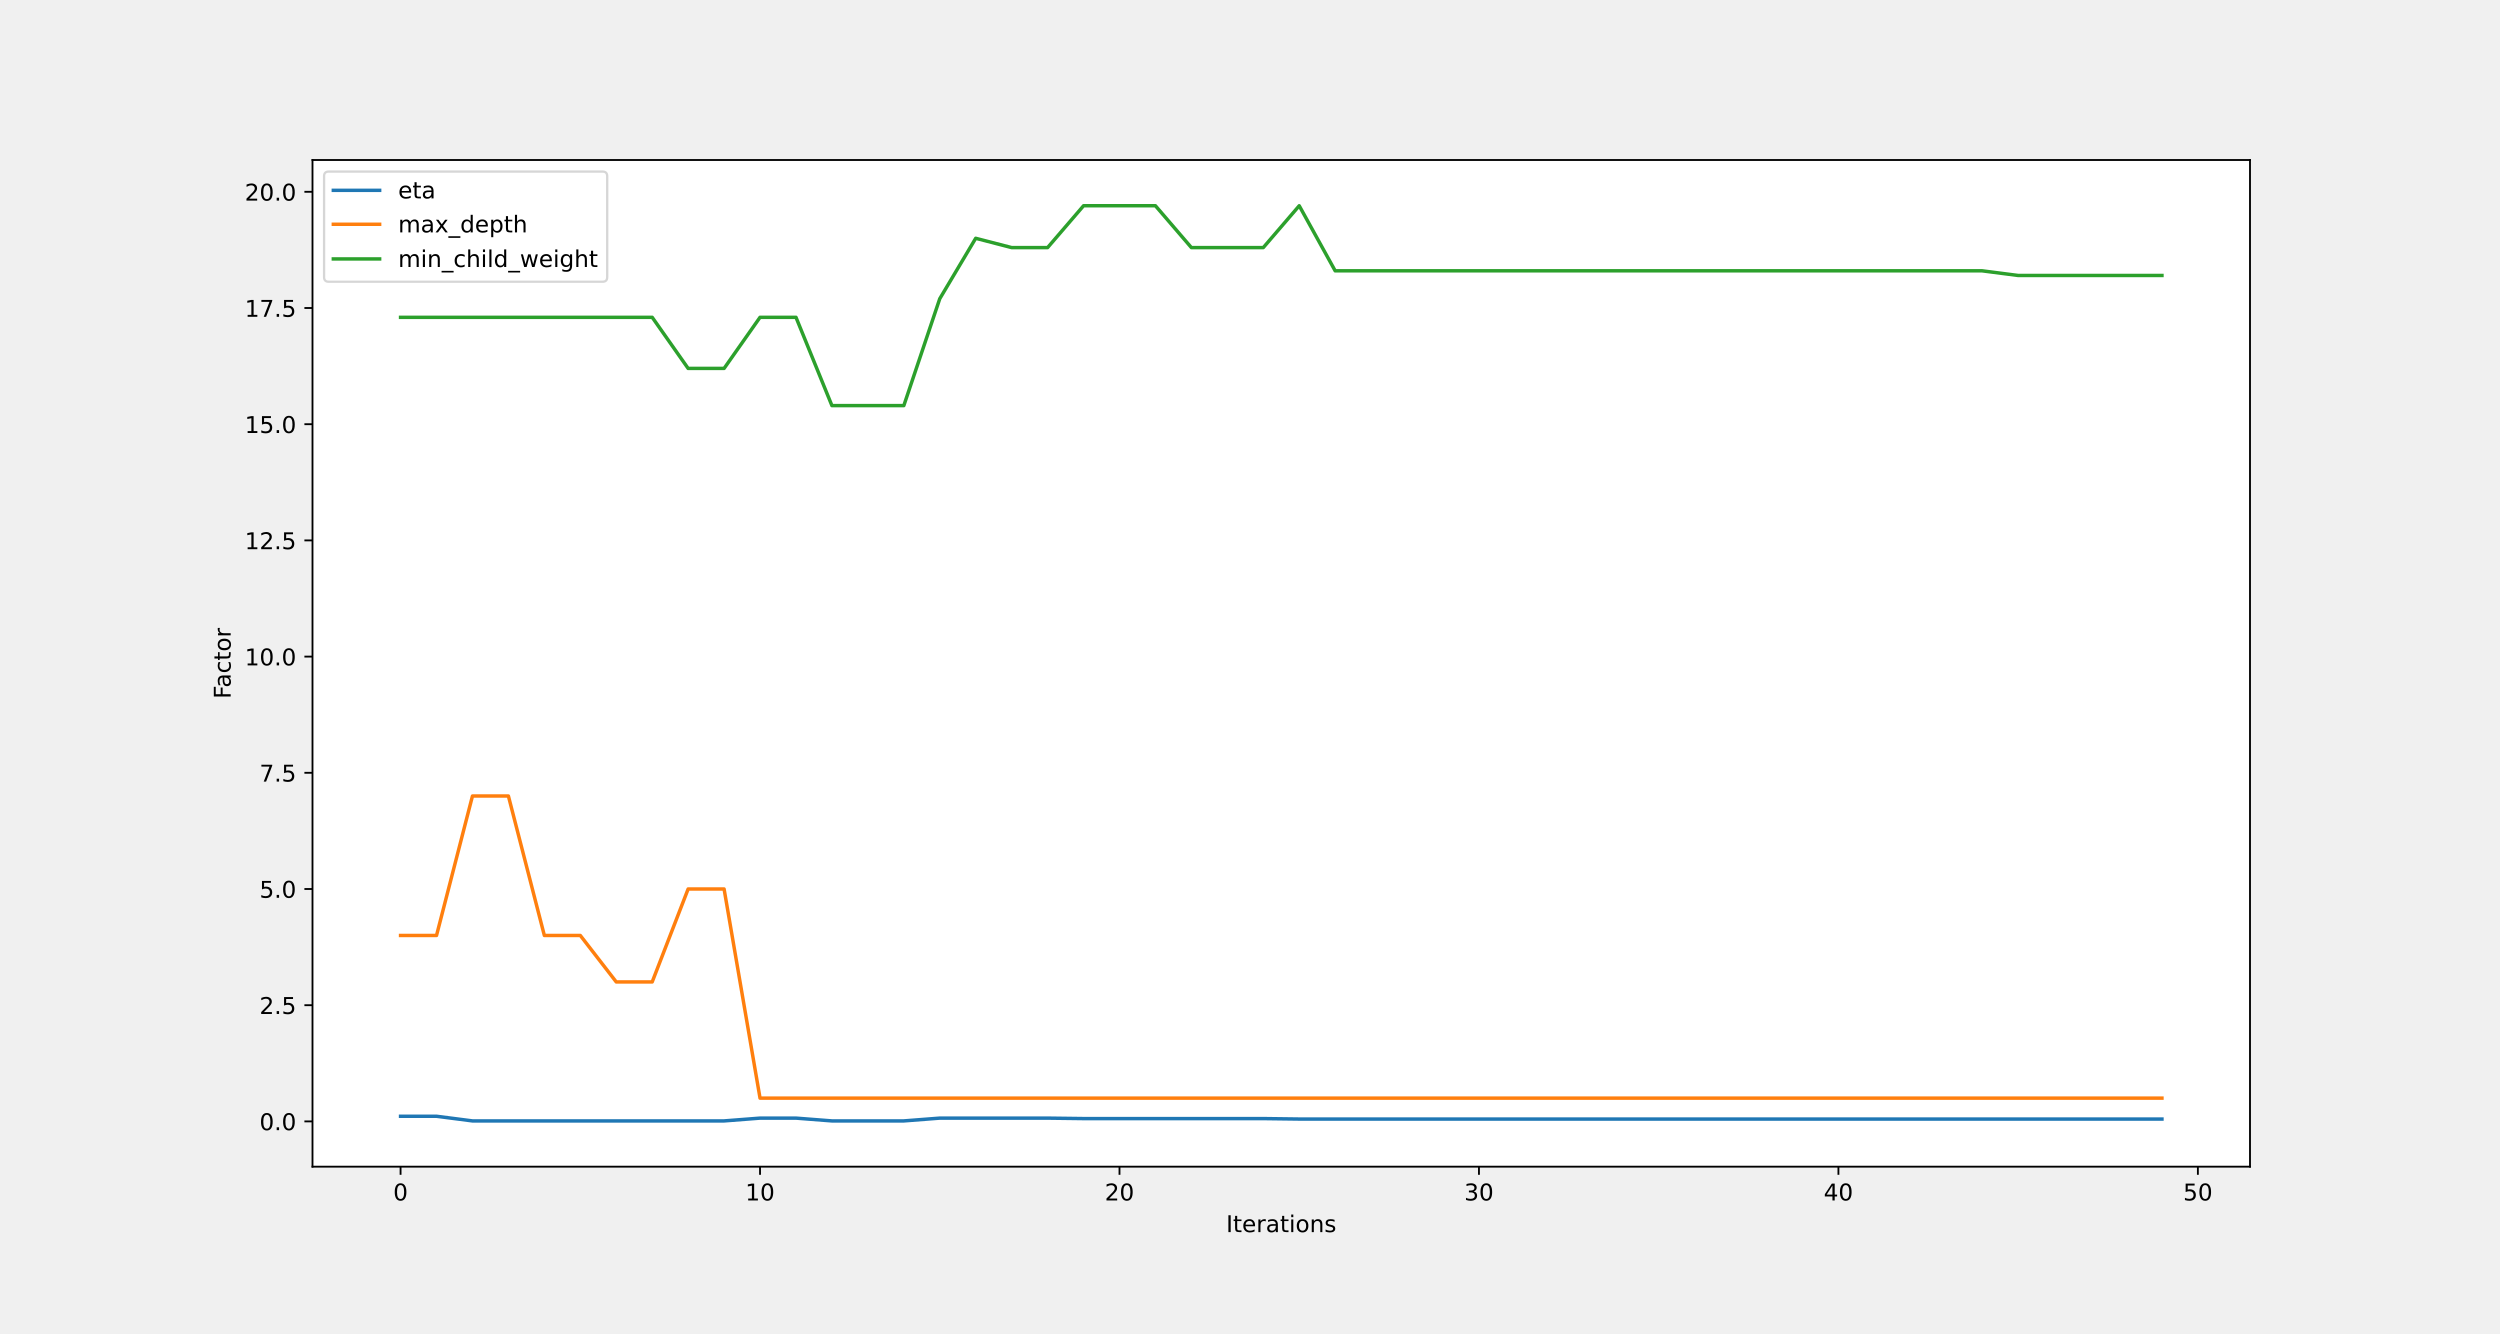
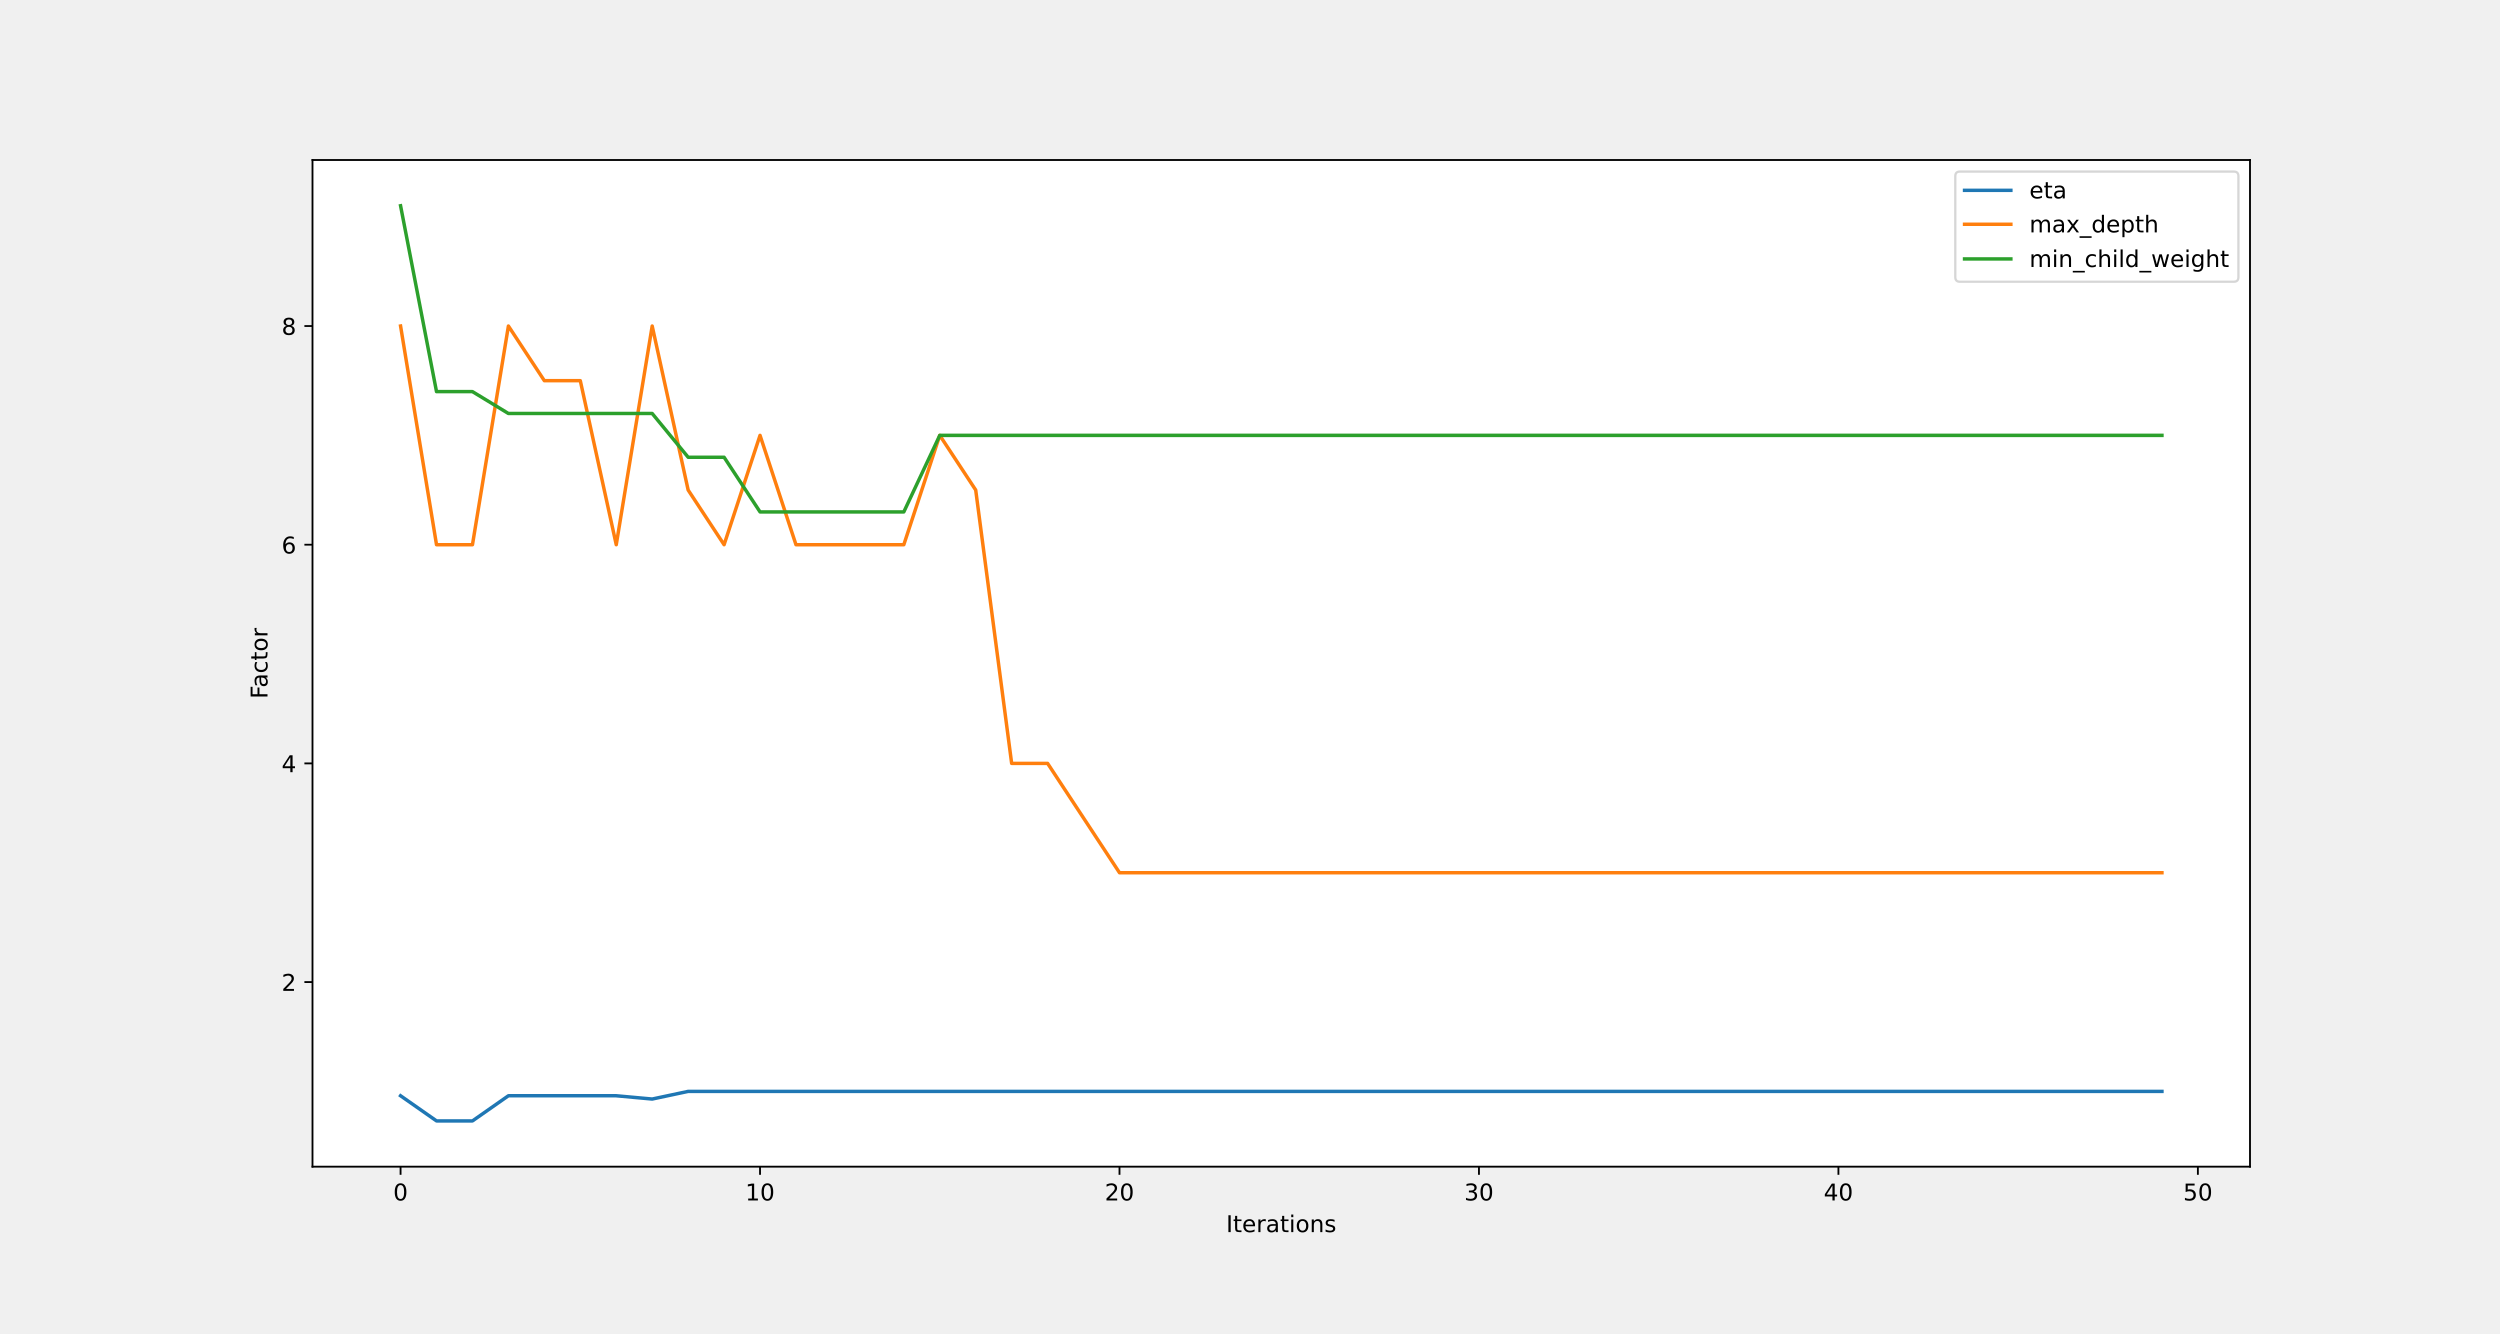
<svg xmlns="http://www.w3.org/2000/svg" xmlns:xlink="http://www.w3.org/1999/xlink" width="1080pt" height="576pt" viewBox="0 0 1080 576" version="1.1">
  <defs>
    <style type="text/css">*{stroke-linejoin: round; stroke-linecap: butt}</style>
  </defs>
  <g id="figure_1">
    <g id="patch_1">
      <path d="M 0 576  L 1080 576  L 1080 0  L 0 0  L 0 576  z " style="fill: none" />
    </g>
    <g id="axes_1">
      <g id="patch_2">
        <path d="M 135 504  L 972 504  L 972 69.12  L 135 69.12  z " style="fill: #ffffff" />
      </g>
      <g id="matplotlib.axis_1">
        <g id="xtick_1">
          <g id="line2d_1">
            <defs>
-               <path id="m6e2c435cb2" d="M 0 0  L 0 3.5  " style="stroke: #000000; stroke-width: 0.8" />
-             </defs>
-             <g>
-               <use xlink:href="#m6e2c435cb2" x="173.045" y="504" style="stroke: #000000; stroke-width: 0.8" />
+               <path id="m93e3e9da31" d="M 0 0  L 0 3.5  " style="stroke: #000000; stroke-width: 0.8" />
+             </defs>
+             <g>
+               <use xlink:href="#m93e3e9da31" x="173.045" y="504" style="stroke: #000000; stroke-width: 0.8" />
            </g>
          </g>
          <g id="text_1">
            <g transform="translate(169.8642 518.5984)scale(0.1 -0.1)">
              <defs>
                <path id="DejaVuSans-30" d="M 2034 4250  Q 1547 4250 1301 3770  Q 1056 3291 1056 2328  Q 1056 1369 1301 889  Q 1547 409 2034 409  Q 2525 409 2770 889  Q 3016 1369 3016 2328  Q 3016 3291 2770 3770  Q 2525 4250 2034 4250  z M 2034 4750  Q 2819 4750 3233 4129  Q 3647 3509 3647 2328  Q 3647 1150 3233 529  Q 2819 -91 2034 -91  Q 1250 -91 836 529  Q 422 1150 422 2328  Q 422 3509 836 4129  Q 1250 4750 2034 4750  z " transform="scale(0.015625)" />
              </defs>
              <use xlink:href="#DejaVuSans-30" />
            </g>
          </g>
        </g>
        <g id="xtick_2">
          <g id="line2d_2">
            <g>
-               <use xlink:href="#m6e2c435cb2" x="328.333" y="504" style="stroke: #000000; stroke-width: 0.8" />
+               <use xlink:href="#m93e3e9da31" x="328.333" y="504" style="stroke: #000000; stroke-width: 0.8" />
            </g>
          </g>
          <g id="text_2">
            <g transform="translate(321.9705 518.5984)scale(0.1 -0.1)">
              <defs>
                <path id="DejaVuSans-31" d="M 794 531  L 1825 531  L 1825 4091  L 703 3866  L 703 4441  L 1819 4666  L 2450 4666  L 2450 531  L 3481 531  L 3481 0  L 794 0  L 794 531  z " transform="scale(0.015625)" />
              </defs>
              <use xlink:href="#DejaVuSans-31" />
              <use xlink:href="#DejaVuSans-30" x="63.623" />
            </g>
          </g>
        </g>
        <g id="xtick_3">
          <g id="line2d_3">
            <g>
-               <use xlink:href="#m6e2c435cb2" x="483.621" y="504" style="stroke: #000000; stroke-width: 0.8" />
+               <use xlink:href="#m93e3e9da31" x="483.621" y="504" style="stroke: #000000; stroke-width: 0.8" />
            </g>
          </g>
          <g id="text_3">
            <g transform="translate(477.2581 518.5984)scale(0.1 -0.1)">
              <defs>
                <path id="DejaVuSans-32" d="M 1228 531  L 3431 531  L 3431 0  L 469 0  L 469 531  Q 828 903 1448 1529  Q 2069 2156 2228 2338  Q 2531 2678 2651 2914  Q 2772 3150 2772 3378  Q 2772 3750 2511 3984  Q 2250 4219 1831 4219  Q 1534 4219 1204 4116  Q 875 4013 500 3803  L 500 4441  Q 881 4594 1212 4672  Q 1544 4750 1819 4750  Q 2544 4750 2975 4387  Q 3406 4025 3406 3419  Q 3406 3131 3298 2873  Q 3191 2616 2906 2266  Q 2828 2175 2409 1742  Q 1991 1309 1228 531  z " transform="scale(0.015625)" />
              </defs>
              <use xlink:href="#DejaVuSans-32" />
              <use xlink:href="#DejaVuSans-30" x="63.623" />
            </g>
          </g>
        </g>
        <g id="xtick_4">
          <g id="line2d_4">
            <g>
-               <use xlink:href="#m6e2c435cb2" x="638.908" y="504" style="stroke: #000000; stroke-width: 0.8" />
+               <use xlink:href="#m93e3e9da31" x="638.908" y="504" style="stroke: #000000; stroke-width: 0.8" />
            </g>
          </g>
          <g id="text_4">
            <g transform="translate(632.5457 518.5984)scale(0.1 -0.1)">
              <defs>
                <path id="DejaVuSans-33" d="M 2597 2516  Q 3050 2419 3304 2112  Q 3559 1806 3559 1356  Q 3559 666 3084 287  Q 2609 -91 1734 -91  Q 1441 -91 1130 -33  Q 819 25 488 141  L 488 750  Q 750 597 1062 519  Q 1375 441 1716 441  Q 2309 441 2620 675  Q 2931 909 2931 1356  Q 2931 1769 2642 2001  Q 2353 2234 1838 2234  L 1294 2234  L 1294 2753  L 1863 2753  Q 2328 2753 2575 2939  Q 2822 3125 2822 3475  Q 2822 3834 2567 4026  Q 2313 4219 1838 4219  Q 1578 4219 1281 4162  Q 984 4106 628 3988  L 628 4550  Q 988 4650 1302 4700  Q 1616 4750 1894 4750  Q 2613 4750 3031 4423  Q 3450 4097 3450 3541  Q 3450 3153 3228 2886  Q 3006 2619 2597 2516  z " transform="scale(0.015625)" />
              </defs>
              <use xlink:href="#DejaVuSans-33" />
              <use xlink:href="#DejaVuSans-30" x="63.623" />
            </g>
          </g>
        </g>
        <g id="xtick_5">
          <g id="line2d_5">
            <g>
-               <use xlink:href="#m6e2c435cb2" x="794.196" y="504" style="stroke: #000000; stroke-width: 0.8" />
+               <use xlink:href="#m93e3e9da31" x="794.196" y="504" style="stroke: #000000; stroke-width: 0.8" />
            </g>
          </g>
          <g id="text_5">
            <g transform="translate(787.8332 518.5984)scale(0.1 -0.1)">
              <defs>
                <path id="DejaVuSans-34" d="M 2419 4116  L 825 1625  L 2419 1625  L 2419 4116  z M 2253 4666  L 3047 4666  L 3047 1625  L 3713 1625  L 3713 1100  L 3047 1100  L 3047 0  L 2419 0  L 2419 1100  L 313 1100  L 313 1709  L 2253 4666  z " transform="scale(0.015625)" />
              </defs>
              <use xlink:href="#DejaVuSans-34" />
              <use xlink:href="#DejaVuSans-30" x="63.623" />
            </g>
          </g>
        </g>
        <g id="xtick_6">
          <g id="line2d_6">
            <g>
-               <use xlink:href="#m6e2c435cb2" x="949.483" y="504" style="stroke: #000000; stroke-width: 0.8" />
+               <use xlink:href="#m93e3e9da31" x="949.483" y="504" style="stroke: #000000; stroke-width: 0.8" />
            </g>
          </g>
          <g id="text_6">
            <g transform="translate(943.1208 518.5984)scale(0.1 -0.1)">
              <defs>
                <path id="DejaVuSans-35" d="M 691 4666  L 3169 4666  L 3169 4134  L 1269 4134  L 1269 2991  Q 1406 3038 1543 3061  Q 1681 3084 1819 3084  Q 2600 3084 3056 2656  Q 3513 2228 3513 1497  Q 3513 744 3044 326  Q 2575 -91 1722 -91  Q 1428 -91 1123 -41  Q 819 9 494 109  L 494 744  Q 775 591 1075 516  Q 1375 441 1709 441  Q 2250 441 2565 725  Q 2881 1009 2881 1497  Q 2881 1984 2565 2268  Q 2250 2553 1709 2553  Q 1456 2553 1204 2497  Q 953 2441 691 2322  L 691 4666  z " transform="scale(0.015625)" />
              </defs>
              <use xlink:href="#DejaVuSans-35" />
              <use xlink:href="#DejaVuSans-30" x="63.623" />
            </g>
          </g>
        </g>
        <g id="text_7">
          <g transform="translate(529.6867 532.2766)scale(0.1 -0.1)">
            <defs>
              <path id="DejaVuSans-49" d="M 628 4666  L 1259 4666  L 1259 0  L 628 0  L 628 4666  z " transform="scale(0.015625)" />
              <path id="DejaVuSans-74" d="M 1172 4494  L 1172 3500  L 2356 3500  L 2356 3053  L 1172 3053  L 1172 1153  Q 1172 725 1289 603  Q 1406 481 1766 481  L 2356 481  L 2356 0  L 1766 0  Q 1100 0 847 248  Q 594 497 594 1153  L 594 3053  L 172 3053  L 172 3500  L 594 3500  L 594 4494  L 1172 4494  z " transform="scale(0.015625)" />
              <path id="DejaVuSans-65" d="M 3597 1894  L 3597 1613  L 953 1613  Q 991 1019 1311 708  Q 1631 397 2203 397  Q 2534 397 2845 478  Q 3156 559 3463 722  L 3463 178  Q 3153 47 2828 -22  Q 2503 -91 2169 -91  Q 1331 -91 842 396  Q 353 884 353 1716  Q 353 2575 817 3079  Q 1281 3584 2069 3584  Q 2775 3584 3186 3129  Q 3597 2675 3597 1894  z M 3022 2063  Q 3016 2534 2758 2815  Q 2500 3097 2075 3097  Q 1594 3097 1305 2825  Q 1016 2553 972 2059  L 3022 2063  z " transform="scale(0.015625)" />
              <path id="DejaVuSans-72" d="M 2631 2963  Q 2534 3019 2420 3045  Q 2306 3072 2169 3072  Q 1681 3072 1420 2755  Q 1159 2438 1159 1844  L 1159 0  L 581 0  L 581 3500  L 1159 3500  L 1159 2956  Q 1341 3275 1631 3429  Q 1922 3584 2338 3584  Q 2397 3584 2469 3576  Q 2541 3569 2628 3553  L 2631 2963  z " transform="scale(0.015625)" />
              <path id="DejaVuSans-61" d="M 2194 1759  Q 1497 1759 1228 1600  Q 959 1441 959 1056  Q 959 750 1161 570  Q 1363 391 1709 391  Q 2188 391 2477 730  Q 2766 1069 2766 1631  L 2766 1759  L 2194 1759  z M 3341 1997  L 3341 0  L 2766 0  L 2766 531  Q 2569 213 2275 61  Q 1981 -91 1556 -91  Q 1019 -91 701 211  Q 384 513 384 1019  Q 384 1609 779 1909  Q 1175 2209 1959 2209  L 2766 2209  L 2766 2266  Q 2766 2663 2505 2880  Q 2244 3097 1772 3097  Q 1472 3097 1187 3025  Q 903 2953 641 2809  L 641 3341  Q 956 3463 1253 3523  Q 1550 3584 1831 3584  Q 2591 3584 2966 3190  Q 3341 2797 3341 1997  z " transform="scale(0.015625)" />
              <path id="DejaVuSans-69" d="M 603 3500  L 1178 3500  L 1178 0  L 603 0  L 603 3500  z M 603 4863  L 1178 4863  L 1178 4134  L 603 4134  L 603 4863  z " transform="scale(0.015625)" />
              <path id="DejaVuSans-6f" d="M 1959 3097  Q 1497 3097 1228 2736  Q 959 2375 959 1747  Q 959 1119 1226 758  Q 1494 397 1959 397  Q 2419 397 2687 759  Q 2956 1122 2956 1747  Q 2956 2369 2687 2733  Q 2419 3097 1959 3097  z M 1959 3584  Q 2709 3584 3137 3096  Q 3566 2609 3566 1747  Q 3566 888 3137 398  Q 2709 -91 1959 -91  Q 1206 -91 779 398  Q 353 888 353 1747  Q 353 2609 779 3096  Q 1206 3584 1959 3584  z " transform="scale(0.015625)" />
              <path id="DejaVuSans-6e" d="M 3513 2113  L 3513 0  L 2938 0  L 2938 2094  Q 2938 2591 2744 2837  Q 2550 3084 2163 3084  Q 1697 3084 1428 2787  Q 1159 2491 1159 1978  L 1159 0  L 581 0  L 581 3500  L 1159 3500  L 1159 2956  Q 1366 3272 1645 3428  Q 1925 3584 2291 3584  Q 2894 3584 3203 3211  Q 3513 2838 3513 2113  z " transform="scale(0.015625)" />
              <path id="DejaVuSans-73" d="M 2834 3397  L 2834 2853  Q 2591 2978 2328 3040  Q 2066 3103 1784 3103  Q 1356 3103 1142 2972  Q 928 2841 928 2578  Q 928 2378 1081 2264  Q 1234 2150 1697 2047  L 1894 2003  Q 2506 1872 2764 1633  Q 3022 1394 3022 966  Q 3022 478 2636 193  Q 2250 -91 1575 -91  Q 1294 -91 989 -36  Q 684 19 347 128  L 347 722  Q 666 556 975 473  Q 1284 391 1588 391  Q 1994 391 2212 530  Q 2431 669 2431 922  Q 2431 1156 2273 1281  Q 2116 1406 1581 1522  L 1381 1569  Q 847 1681 609 1914  Q 372 2147 372 2553  Q 372 3047 722 3315  Q 1072 3584 1716 3584  Q 2034 3584 2315 3537  Q 2597 3491 2834 3397  z " transform="scale(0.015625)" />
            </defs>
            <use xlink:href="#DejaVuSans-49" />
            <use xlink:href="#DejaVuSans-74" x="29.492" />
            <use xlink:href="#DejaVuSans-65" x="68.701" />
            <use xlink:href="#DejaVuSans-72" x="130.225" />
            <use xlink:href="#DejaVuSans-61" x="171.338" />
            <use xlink:href="#DejaVuSans-74" x="232.617" />
            <use xlink:href="#DejaVuSans-69" x="271.826" />
            <use xlink:href="#DejaVuSans-6f" x="299.609" />
            <use xlink:href="#DejaVuSans-6e" x="360.791" />
            <use xlink:href="#DejaVuSans-73" x="424.17" />
          </g>
        </g>
      </g>
      <g id="matplotlib.axis_2">
        <g id="ytick_1">
          <g id="line2d_7">
            <defs>
-               <path id="mb798c768b1" d="M 0 0  L -3.5 0  " style="stroke: #000000; stroke-width: 0.8" />
-             </defs>
-             <g>
-               <use xlink:href="#mb798c768b1" x="135" y="484.434" style="stroke: #000000; stroke-width: 0.8" />
+               <path id="m734a107d23" d="M 0 0  L -3.5 0  " style="stroke: #000000; stroke-width: 0.8" />
+             </defs>
+             <g>
+               <use xlink:href="#m734a107d23" x="135" y="424.246" style="stroke: #000000; stroke-width: 0.8" />
            </g>
          </g>
          <g id="text_8">
-             <g transform="translate(112.0969 488.2327)scale(0.1 -0.1)">
-               <defs>
-                 <path id="DejaVuSans-2e" d="M 684 794  L 1344 794  L 1344 0  L 684 0  L 684 794  z " transform="scale(0.015625)" />
-               </defs>
-               <use xlink:href="#DejaVuSans-30" />
-               <use xlink:href="#DejaVuSans-2e" x="63.623" />
-               <use xlink:href="#DejaVuSans-30" x="95.41" />
+             <g transform="translate(121.6375 428.0452)scale(0.1 -0.1)">
+               <use xlink:href="#DejaVuSans-32" />
            </g>
          </g>
        </g>
        <g id="ytick_2">
          <g id="line2d_8">
            <g>
-               <use xlink:href="#mb798c768b1" x="135" y="434.237" style="stroke: #000000; stroke-width: 0.8" />
+               <use xlink:href="#m734a107d23" x="135" y="329.779" style="stroke: #000000; stroke-width: 0.8" />
            </g>
          </g>
          <g id="text_9">
-             <g transform="translate(112.0969 438.0365)scale(0.1 -0.1)">
-               <use xlink:href="#DejaVuSans-32" />
-               <use xlink:href="#DejaVuSans-2e" x="63.623" />
-               <use xlink:href="#DejaVuSans-35" x="95.41" />
+             <g transform="translate(121.6375 333.578)scale(0.1 -0.1)">
+               <use xlink:href="#DejaVuSans-34" />
            </g>
          </g>
        </g>
        <g id="ytick_3">
          <g id="line2d_9">
            <g>
-               <use xlink:href="#mb798c768b1" x="135" y="384.041" style="stroke: #000000; stroke-width: 0.8" />
+               <use xlink:href="#m734a107d23" x="135" y="235.312" style="stroke: #000000; stroke-width: 0.8" />
            </g>
          </g>
          <g id="text_10">
-             <g transform="translate(112.0969 387.8403)scale(0.1 -0.1)">
-               <use xlink:href="#DejaVuSans-35" />
-               <use xlink:href="#DejaVuSans-2e" x="63.623" />
-               <use xlink:href="#DejaVuSans-30" x="95.41" />
+             <g transform="translate(121.6375 239.1107)scale(0.1 -0.1)">
+               <defs>
+                 <path id="DejaVuSans-36" d="M 2113 2584  Q 1688 2584 1439 2293  Q 1191 2003 1191 1497  Q 1191 994 1439 701  Q 1688 409 2113 409  Q 2538 409 2786 701  Q 3034 994 3034 1497  Q 3034 2003 2786 2293  Q 2538 2584 2113 2584  z M 3366 4563  L 3366 3988  Q 3128 4100 2886 4159  Q 2644 4219 2406 4219  Q 1781 4219 1451 3797  Q 1122 3375 1075 2522  Q 1259 2794 1537 2939  Q 1816 3084 2150 3084  Q 2853 3084 3261 2657  Q 3669 2231 3669 1497  Q 3669 778 3244 343  Q 2819 -91 2113 -91  Q 1303 -91 875 529  Q 447 1150 447 2328  Q 447 3434 972 4092  Q 1497 4750 2381 4750  Q 2619 4750 2861 4703  Q 3103 4656 3366 4563  z " transform="scale(0.015625)" />
+               </defs>
+               <use xlink:href="#DejaVuSans-36" />
            </g>
          </g>
        </g>
        <g id="ytick_4">
          <g id="line2d_10">
            <g>
-               <use xlink:href="#mb798c768b1" x="135" y="333.845" style="stroke: #000000; stroke-width: 0.8" />
+               <use xlink:href="#m734a107d23" x="135" y="140.844" style="stroke: #000000; stroke-width: 0.8" />
            </g>
          </g>
          <g id="text_11">
-             <g transform="translate(112.0969 337.6441)scale(0.1 -0.1)">
-               <defs>
-                 <path id="DejaVuSans-37" d="M 525 4666  L 3525 4666  L 3525 4397  L 1831 0  L 1172 0  L 2766 4134  L 525 4134  L 525 4666  z " transform="scale(0.015625)" />
-               </defs>
-               <use xlink:href="#DejaVuSans-37" />
-               <use xlink:href="#DejaVuSans-2e" x="63.623" />
-               <use xlink:href="#DejaVuSans-35" x="95.41" />
-             </g>
-           </g>
-         </g>
-         <g id="ytick_5">
-           <g id="line2d_11">
-             <g>
-               <use xlink:href="#mb798c768b1" x="135" y="283.649" style="stroke: #000000; stroke-width: 0.8" />
-             </g>
-           </g>
-           <g id="text_12">
-             <g transform="translate(105.7344 287.4478)scale(0.1 -0.1)">
-               <use xlink:href="#DejaVuSans-31" />
-               <use xlink:href="#DejaVuSans-30" x="63.623" />
-               <use xlink:href="#DejaVuSans-2e" x="127.246" />
-               <use xlink:href="#DejaVuSans-30" x="159.033" />
-             </g>
-           </g>
-         </g>
-         <g id="ytick_6">
-           <g id="line2d_12">
-             <g>
-               <use xlink:href="#mb798c768b1" x="135" y="233.452" style="stroke: #000000; stroke-width: 0.8" />
-             </g>
-           </g>
-           <g id="text_13">
-             <g transform="translate(105.7344 237.2516)scale(0.1 -0.1)">
-               <use xlink:href="#DejaVuSans-31" />
-               <use xlink:href="#DejaVuSans-32" x="63.623" />
-               <use xlink:href="#DejaVuSans-2e" x="127.246" />
-               <use xlink:href="#DejaVuSans-35" x="159.033" />
-             </g>
-           </g>
-         </g>
-         <g id="ytick_7">
-           <g id="line2d_13">
-             <g>
-               <use xlink:href="#mb798c768b1" x="135" y="183.256" style="stroke: #000000; stroke-width: 0.8" />
-             </g>
-           </g>
-           <g id="text_14">
-             <g transform="translate(105.7344 187.0554)scale(0.1 -0.1)">
-               <use xlink:href="#DejaVuSans-31" />
-               <use xlink:href="#DejaVuSans-35" x="63.623" />
-               <use xlink:href="#DejaVuSans-2e" x="127.246" />
-               <use xlink:href="#DejaVuSans-30" x="159.033" />
-             </g>
-           </g>
-         </g>
-         <g id="ytick_8">
-           <g id="line2d_14">
-             <g>
-               <use xlink:href="#mb798c768b1" x="135" y="133.06" style="stroke: #000000; stroke-width: 0.8" />
-             </g>
-           </g>
-           <g id="text_15">
-             <g transform="translate(105.7344 136.8592)scale(0.1 -0.1)">
-               <use xlink:href="#DejaVuSans-31" />
-               <use xlink:href="#DejaVuSans-37" x="63.623" />
-               <use xlink:href="#DejaVuSans-2e" x="127.246" />
-               <use xlink:href="#DejaVuSans-35" x="159.033" />
-             </g>
-           </g>
-         </g>
-         <g id="ytick_9">
-           <g id="line2d_15">
-             <g>
-               <use xlink:href="#mb798c768b1" x="135" y="82.864" style="stroke: #000000; stroke-width: 0.8" />
-             </g>
-           </g>
-           <g id="text_16">
-             <g transform="translate(105.7344 86.66294)scale(0.1 -0.1)">
-               <use xlink:href="#DejaVuSans-32" />
-               <use xlink:href="#DejaVuSans-30" x="63.623" />
-               <use xlink:href="#DejaVuSans-2e" x="127.246" />
-               <use xlink:href="#DejaVuSans-30" x="159.033" />
-             </g>
-           </g>
-         </g>
-         <g id="text_17">
-           <g transform="translate(99.65469 301.8678)rotate(-90)scale(0.1 -0.1)">
+             <g transform="translate(121.6375 144.6435)scale(0.1 -0.1)">
+               <defs>
+                 <path id="DejaVuSans-38" d="M 2034 2216  Q 1584 2216 1326 1975  Q 1069 1734 1069 1313  Q 1069 891 1326 650  Q 1584 409 2034 409  Q 2484 409 2743 651  Q 3003 894 3003 1313  Q 3003 1734 2745 1975  Q 2488 2216 2034 2216  z M 1403 2484  Q 997 2584 770 2862  Q 544 3141 544 3541  Q 544 4100 942 4425  Q 1341 4750 2034 4750  Q 2731 4750 3128 4425  Q 3525 4100 3525 3541  Q 3525 3141 3298 2862  Q 3072 2584 2669 2484  Q 3125 2378 3379 2068  Q 3634 1759 3634 1313  Q 3634 634 3220 271  Q 2806 -91 2034 -91  Q 1263 -91 848 271  Q 434 634 434 1313  Q 434 1759 690 2068  Q 947 2378 1403 2484  z M 1172 3481  Q 1172 3119 1398 2916  Q 1625 2713 2034 2713  Q 2441 2713 2670 2916  Q 2900 3119 2900 3481  Q 2900 3844 2670 4047  Q 2441 4250 2034 4250  Q 1625 4250 1398 4047  Q 1172 3844 1172 3481  z " transform="scale(0.015625)" />
+               </defs>
+               <use xlink:href="#DejaVuSans-38" />
+             </g>
+           </g>
+         </g>
+         <g id="text_12">
+           <g transform="translate(115.5578 301.8678)rotate(-90)scale(0.1 -0.1)">
            <defs>
              <path id="DejaVuSans-46" d="M 628 4666  L 3309 4666  L 3309 4134  L 1259 4134  L 1259 2759  L 3109 2759  L 3109 2228  L 1259 2228  L 1259 0  L 628 0  L 628 4666  z " transform="scale(0.015625)" />
              <path id="DejaVuSans-63" d="M 3122 3366  L 3122 2828  Q 2878 2963 2633 3030  Q 2388 3097 2138 3097  Q 1578 3097 1268 2742  Q 959 2388 959 1747  Q 959 1106 1268 751  Q 1578 397 2138 397  Q 2388 397 2633 464  Q 2878 531 3122 666  L 3122 134  Q 2881 22 2623 -34  Q 2366 -91 2075 -91  Q 1284 -91 818 406  Q 353 903 353 1747  Q 353 2603 823 3093  Q 1294 3584 2113 3584  Q 2378 3584 2631 3529  Q 2884 3475 3122 3366  z " transform="scale(0.015625)" />
            </defs>
            <use xlink:href="#DejaVuSans-46" />
            <use xlink:href="#DejaVuSans-61" x="48.395" />
            <use xlink:href="#DejaVuSans-63" x="109.674" />
            <use xlink:href="#DejaVuSans-74" x="164.654" />
            <use xlink:href="#DejaVuSans-6f" x="203.863" />
            <use xlink:href="#DejaVuSans-72" x="265.045" />
          </g>
        </g>
      </g>
-       <g id="line2d_16">
-         <path d="M 173.045 482.225  L 188.574 482.225  L 204.103 484.233  L 219.632 484.233  L 235.16 484.233  L 250.689 484.233  L 266.218 484.233  L 281.747 484.233  L 297.276 484.233  L 312.804 484.233  L 328.333 483.028  L 343.862 483.028  L 359.391 484.233  L 374.919 484.233  L 390.448 484.233  L 405.977 483.028  L 421.506 483.028  L 437.034 483.028  L 452.563 483.028  L 468.092 483.229  L 483.621 483.229  L 499.149 483.229  L 514.678 483.229  L 530.207 483.229  L 545.736 483.229  L 561.264 483.43  L 576.793 483.43  L 592.322 483.43  L 607.851 483.43  L 623.379 483.43  L 638.908 483.43  L 654.437 483.43  L 669.966 483.43  L 685.494 483.43  L 701.023 483.43  L 716.552 483.43  L 732.081 483.43  L 747.609 483.43  L 763.138 483.43  L 778.667 483.43  L 794.196 483.43  L 809.724 483.43  L 825.253 483.43  L 840.782 483.43  L 856.311 483.43  L 871.84 483.43  L 887.368 483.43  L 902.897 483.43  L 918.426 483.43  L 933.955 483.43  " clip-path="url(#p7c3c2b2943)" style="fill: none; stroke: #1f77b4; stroke-width: 1.5; stroke-linecap: square" />
-       </g>
-       <g id="line2d_17">
-         <path d="M 173.045 404.12  L 188.574 404.12  L 204.103 343.884  L 219.632 343.884  L 235.16 404.12  L 250.689 404.12  L 266.218 424.198  L 281.747 424.198  L 297.276 384.041  L 312.804 384.041  L 328.333 474.394  L 343.862 474.394  L 359.391 474.394  L 374.919 474.394  L 390.448 474.394  L 405.977 474.394  L 421.506 474.394  L 437.034 474.394  L 452.563 474.394  L 468.092 474.394  L 483.621 474.394  L 499.149 474.394  L 514.678 474.394  L 530.207 474.394  L 545.736 474.394  L 561.264 474.394  L 576.793 474.394  L 592.322 474.394  L 607.851 474.394  L 623.379 474.394  L 638.908 474.394  L 654.437 474.394  L 669.966 474.394  L 685.494 474.394  L 701.023 474.394  L 716.552 474.394  L 732.081 474.394  L 747.609 474.394  L 763.138 474.394  L 778.667 474.394  L 794.196 474.394  L 809.724 474.394  L 825.253 474.394  L 840.782 474.394  L 856.311 474.394  L 871.84 474.394  L 887.368 474.394  L 902.897 474.394  L 918.426 474.394  L 933.955 474.394  " clip-path="url(#p7c3c2b2943)" style="fill: none; stroke: #ff7f0e; stroke-width: 1.5; stroke-linecap: square" />
-       </g>
-       <g id="line2d_18">
-         <path d="M 173.045 137.076  L 188.574 137.076  L 204.103 137.076  L 219.632 137.076  L 235.16 137.076  L 250.689 137.076  L 266.218 137.076  L 281.747 137.076  L 297.276 159.162  L 312.804 159.162  L 328.333 137.076  L 343.862 137.076  L 359.391 175.225  L 374.919 175.225  L 390.448 175.225  L 405.977 129.044  L 421.506 102.942  L 437.034 106.958  L 452.563 106.958  L 468.092 88.887  L 483.621 88.887  L 499.149 88.887  L 514.678 106.958  L 530.207 106.958  L 545.736 106.958  L 561.264 88.887  L 576.793 116.997  L 592.322 116.997  L 607.851 116.997  L 623.379 116.997  L 638.908 116.997  L 654.437 116.997  L 669.966 116.997  L 685.494 116.997  L 701.023 116.997  L 716.552 116.997  L 732.081 116.997  L 747.609 116.997  L 763.138 116.997  L 778.667 116.997  L 794.196 116.997  L 809.724 116.997  L 825.253 116.997  L 840.782 116.997  L 856.311 116.997  L 871.84 119.005  L 887.368 119.005  L 902.897 119.005  L 918.426 119.005  L 933.955 119.005  " clip-path="url(#p7c3c2b2943)" style="fill: none; stroke: #2ca02c; stroke-width: 1.5; stroke-linecap: square" />
+       <g id="line2d_11">
+         <path d="M 173.045 473.369  L 188.574 484.233  L 204.103 484.233  L 219.632 473.369  L 235.16 473.369  L 250.689 473.369  L 266.218 473.369  L 281.747 474.786  L 297.276 471.48  L 312.804 471.48  L 328.333 471.48  L 343.862 471.48  L 359.391 471.48  L 374.919 471.48  L 390.448 471.48  L 405.977 471.48  L 421.506 471.48  L 437.034 471.48  L 452.563 471.48  L 468.092 471.48  L 483.621 471.48  L 499.149 471.48  L 514.678 471.48  L 530.207 471.48  L 545.736 471.48  L 561.264 471.48  L 576.793 471.48  L 592.322 471.48  L 607.851 471.48  L 623.379 471.48  L 638.908 471.48  L 654.437 471.48  L 669.966 471.48  L 685.494 471.48  L 701.023 471.48  L 716.552 471.48  L 732.081 471.48  L 747.609 471.48  L 763.138 471.48  L 778.667 471.48  L 794.196 471.48  L 809.724 471.48  L 825.253 471.48  L 840.782 471.48  L 856.311 471.48  L 871.84 471.48  L 887.368 471.48  L 902.897 471.48  L 918.426 471.48  L 933.955 471.48  " clip-path="url(#p25f6d64073)" style="fill: none; stroke: #1f77b4; stroke-width: 1.5; stroke-linecap: square" />
+       </g>
+       <g id="line2d_12">
+         <path d="M 173.045 140.844  L 188.574 235.312  L 204.103 235.312  L 219.632 140.844  L 235.16 164.461  L 250.689 164.461  L 266.218 235.312  L 281.747 140.844  L 297.276 211.695  L 312.804 235.312  L 328.333 188.078  L 343.862 235.312  L 359.391 235.312  L 374.919 235.312  L 390.448 235.312  L 405.977 188.078  L 421.506 211.695  L 437.034 329.779  L 452.563 329.779  L 468.092 353.396  L 483.621 377.012  L 499.149 377.012  L 514.678 377.012  L 530.207 377.012  L 545.736 377.012  L 561.264 377.012  L 576.793 377.012  L 592.322 377.012  L 607.851 377.012  L 623.379 377.012  L 638.908 377.012  L 654.437 377.012  L 669.966 377.012  L 685.494 377.012  L 701.023 377.012  L 716.552 377.012  L 732.081 377.012  L 747.609 377.012  L 763.138 377.012  L 778.667 377.012  L 794.196 377.012  L 809.724 377.012  L 825.253 377.012  L 840.782 377.012  L 856.311 377.012  L 871.84 377.012  L 887.368 377.012  L 902.897 377.012  L 918.426 377.012  L 933.955 377.012  " clip-path="url(#p25f6d64073)" style="fill: none; stroke: #ff7f0e; stroke-width: 1.5; stroke-linecap: square" />
+       </g>
+       <g id="line2d_13">
+         <path d="M 173.045 88.887  L 188.574 169.184  L 204.103 169.184  L 219.632 178.631  L 235.16 178.631  L 250.689 178.631  L 266.218 178.631  L 281.747 178.631  L 297.276 197.525  L 312.804 197.525  L 328.333 221.141  L 343.862 221.141  L 359.391 221.141  L 374.919 221.141  L 390.448 221.141  L 405.977 188.078  L 421.506 188.078  L 437.034 188.078  L 452.563 188.078  L 468.092 188.078  L 483.621 188.078  L 499.149 188.078  L 514.678 188.078  L 530.207 188.078  L 545.736 188.078  L 561.264 188.078  L 576.793 188.078  L 592.322 188.078  L 607.851 188.078  L 623.379 188.078  L 638.908 188.078  L 654.437 188.078  L 669.966 188.078  L 685.494 188.078  L 701.023 188.078  L 716.552 188.078  L 732.081 188.078  L 747.609 188.078  L 763.138 188.078  L 778.667 188.078  L 794.196 188.078  L 809.724 188.078  L 825.253 188.078  L 840.782 188.078  L 856.311 188.078  L 871.84 188.078  L 887.368 188.078  L 902.897 188.078  L 918.426 188.078  L 933.955 188.078  " clip-path="url(#p25f6d64073)" style="fill: none; stroke: #2ca02c; stroke-width: 1.5; stroke-linecap: square" />
      </g>
      <g id="patch_3">
        <path d="M 135 504  L 135 69.12  " style="fill: none; stroke: #000000; stroke-width: 0.8; stroke-linejoin: miter; stroke-linecap: square" />
      </g>
      <g id="patch_4">
        <path d="M 972 504  L 972 69.12  " style="fill: none; stroke: #000000; stroke-width: 0.8; stroke-linejoin: miter; stroke-linecap: square" />
      </g>
      <g id="patch_5">
        <path d="M 135 504  L 972 504  " style="fill: none; stroke: #000000; stroke-width: 0.8; stroke-linejoin: miter; stroke-linecap: square" />
      </g>
      <g id="patch_6">
        <path d="M 135 69.12  L 972 69.12  " style="fill: none; stroke: #000000; stroke-width: 0.8; stroke-linejoin: miter; stroke-linecap: square" />
      </g>
      <g id="legend_1">
        <g id="patch_7">
-           <path d="M 142 121.711  L 260.312 121.711  Q 262.312 121.711 262.312 119.711  L 262.312 76.12  Q 262.312 74.12 260.312 74.12  L 142 74.12  Q 140 74.12 140 76.12  L 140 119.711  Q 140 121.711 142 121.711  z " style="fill: #ffffff; opacity: 0.8; stroke: #cccccc; stroke-linejoin: miter" />
-         </g>
-         <g id="line2d_19">
-           <path d="M 144 82.218  L 154 82.218  L 164 82.218  " style="fill: none; stroke: #1f77b4; stroke-width: 1.5; stroke-linecap: square" />
-         </g>
-         <g id="text_18">
-           <g transform="translate(172 85.71844)scale(0.1 -0.1)">
+           <path d="M 846.688 121.711  L 965 121.711  Q 967 121.711 967 119.711  L 967 76.12  Q 967 74.12 965 74.12  L 846.688 74.12  Q 844.688 74.12 844.688 76.12  L 844.688 119.711  Q 844.688 121.711 846.688 121.711  z " style="fill: #ffffff; opacity: 0.8; stroke: #cccccc; stroke-linejoin: miter" />
+         </g>
+         <g id="line2d_14">
+           <path d="M 848.688 82.218  L 858.688 82.218  L 868.688 82.218  " style="fill: none; stroke: #1f77b4; stroke-width: 1.5; stroke-linecap: square" />
+         </g>
+         <g id="text_13">
+           <g transform="translate(876.6875 85.71844)scale(0.1 -0.1)">
            <use xlink:href="#DejaVuSans-65" />
            <use xlink:href="#DejaVuSans-74" x="61.523" />
            <use xlink:href="#DejaVuSans-61" x="100.732" />
          </g>
        </g>
-         <g id="line2d_20">
-           <path d="M 144 96.897  L 154 96.897  L 164 96.897  " style="fill: none; stroke: #ff7f0e; stroke-width: 1.5; stroke-linecap: square" />
-         </g>
-         <g id="text_19">
-           <g transform="translate(172 100.3966)scale(0.1 -0.1)">
+         <g id="line2d_15">
+           <path d="M 848.688 96.897  L 858.688 96.897  L 868.688 96.897  " style="fill: none; stroke: #ff7f0e; stroke-width: 1.5; stroke-linecap: square" />
+         </g>
+         <g id="text_14">
+           <g transform="translate(876.6875 100.3966)scale(0.1 -0.1)">
            <defs>
              <path id="DejaVuSans-6d" d="M 3328 2828  Q 3544 3216 3844 3400  Q 4144 3584 4550 3584  Q 5097 3584 5394 3201  Q 5691 2819 5691 2113  L 5691 0  L 5113 0  L 5113 2094  Q 5113 2597 4934 2840  Q 4756 3084 4391 3084  Q 3944 3084 3684 2787  Q 3425 2491 3425 1978  L 3425 0  L 2847 0  L 2847 2094  Q 2847 2600 2669 2842  Q 2491 3084 2119 3084  Q 1678 3084 1418 2786  Q 1159 2488 1159 1978  L 1159 0  L 581 0  L 581 3500  L 1159 3500  L 1159 2956  Q 1356 3278 1631 3431  Q 1906 3584 2284 3584  Q 2666 3584 2933 3390  Q 3200 3197 3328 2828  z " transform="scale(0.015625)" />
              <path id="DejaVuSans-78" d="M 3513 3500  L 2247 1797  L 3578 0  L 2900 0  L 1881 1375  L 863 0  L 184 0  L 1544 1831  L 300 3500  L 978 3500  L 1906 2253  L 2834 3500  L 3513 3500  z " transform="scale(0.015625)" />
              <path id="DejaVuSans-5f" d="M 3263 -1063  L 3263 -1509  L -63 -1509  L -63 -1063  L 3263 -1063  z " transform="scale(0.015625)" />
              <path id="DejaVuSans-64" d="M 2906 2969  L 2906 4863  L 3481 4863  L 3481 0  L 2906 0  L 2906 525  Q 2725 213 2448 61  Q 2172 -91 1784 -91  Q 1150 -91 751 415  Q 353 922 353 1747  Q 353 2572 751 3078  Q 1150 3584 1784 3584  Q 2172 3584 2448 3432  Q 2725 3281 2906 2969  z M 947 1747  Q 947 1113 1208 752  Q 1469 391 1925 391  Q 2381 391 2643 752  Q 2906 1113 2906 1747  Q 2906 2381 2643 2742  Q 2381 3103 1925 3103  Q 1469 3103 1208 2742  Q 947 2381 947 1747  z " transform="scale(0.015625)" />
              <path id="DejaVuSans-70" d="M 1159 525  L 1159 -1331  L 581 -1331  L 581 3500  L 1159 3500  L 1159 2969  Q 1341 3281 1617 3432  Q 1894 3584 2278 3584  Q 2916 3584 3314 3078  Q 3713 2572 3713 1747  Q 3713 922 3314 415  Q 2916 -91 2278 -91  Q 1894 -91 1617 61  Q 1341 213 1159 525  z M 3116 1747  Q 3116 2381 2855 2742  Q 2594 3103 2138 3103  Q 1681 3103 1420 2742  Q 1159 2381 1159 1747  Q 1159 1113 1420 752  Q 1681 391 2138 391  Q 2594 391 2855 752  Q 3116 1113 3116 1747  z " transform="scale(0.015625)" />
              <path id="DejaVuSans-68" d="M 3513 2113  L 3513 0  L 2938 0  L 2938 2094  Q 2938 2591 2744 2837  Q 2550 3084 2163 3084  Q 1697 3084 1428 2787  Q 1159 2491 1159 1978  L 1159 0  L 581 0  L 581 4863  L 1159 4863  L 1159 2956  Q 1366 3272 1645 3428  Q 1925 3584 2291 3584  Q 2894 3584 3203 3211  Q 3513 2838 3513 2113  z " transform="scale(0.015625)" />
            </defs>
            <use xlink:href="#DejaVuSans-6d" />
            <use xlink:href="#DejaVuSans-61" x="97.412" />
            <use xlink:href="#DejaVuSans-78" x="158.691" />
            <use xlink:href="#DejaVuSans-5f" x="217.871" />
            <use xlink:href="#DejaVuSans-64" x="267.871" />
            <use xlink:href="#DejaVuSans-65" x="331.348" />
            <use xlink:href="#DejaVuSans-70" x="392.871" />
            <use xlink:href="#DejaVuSans-74" x="456.348" />
            <use xlink:href="#DejaVuSans-68" x="495.557" />
          </g>
        </g>
-         <g id="line2d_21">
-           <path d="M 144 111.853  L 154 111.853  L 164 111.853  " style="fill: none; stroke: #2ca02c; stroke-width: 1.5; stroke-linecap: square" />
-         </g>
-         <g id="text_20">
-           <g transform="translate(172 115.3528)scale(0.1 -0.1)">
+         <g id="line2d_16">
+           <path d="M 848.688 111.853  L 858.688 111.853  L 868.688 111.853  " style="fill: none; stroke: #2ca02c; stroke-width: 1.5; stroke-linecap: square" />
+         </g>
+         <g id="text_15">
+           <g transform="translate(876.6875 115.3528)scale(0.1 -0.1)">
            <defs>
              <path id="DejaVuSans-6c" d="M 603 4863  L 1178 4863  L 1178 0  L 603 0  L 603 4863  z " transform="scale(0.015625)" />
              <path id="DejaVuSans-77" d="M 269 3500  L 844 3500  L 1563 769  L 2278 3500  L 2956 3500  L 3675 769  L 4391 3500  L 4966 3500  L 4050 0  L 3372 0  L 2619 2869  L 1863 0  L 1184 0  L 269 3500  z " transform="scale(0.015625)" />
              <path id="DejaVuSans-67" d="M 2906 1791  Q 2906 2416 2648 2759  Q 2391 3103 1925 3103  Q 1463 3103 1205 2759  Q 947 2416 947 1791  Q 947 1169 1205 825  Q 1463 481 1925 481  Q 2391 481 2648 825  Q 2906 1169 2906 1791  z M 3481 434  Q 3481 -459 3084 -895  Q 2688 -1331 1869 -1331  Q 1566 -1331 1297 -1286  Q 1028 -1241 775 -1147  L 775 -588  Q 1028 -725 1275 -790  Q 1522 -856 1778 -856  Q 2344 -856 2625 -561  Q 2906 -266 2906 331  L 2906 616  Q 2728 306 2450 153  Q 2172 0 1784 0  Q 1141 0 747 490  Q 353 981 353 1791  Q 353 2603 747 3093  Q 1141 3584 1784 3584  Q 2172 3584 2450 3431  Q 2728 3278 2906 2969  L 2906 3500  L 3481 3500  L 3481 434  z " transform="scale(0.015625)" />
            </defs>
            <use xlink:href="#DejaVuSans-6d" />
            <use xlink:href="#DejaVuSans-69" x="97.412" />
            <use xlink:href="#DejaVuSans-6e" x="125.195" />
            <use xlink:href="#DejaVuSans-5f" x="188.574" />
            <use xlink:href="#DejaVuSans-63" x="238.574" />
            <use xlink:href="#DejaVuSans-68" x="293.555" />
            <use xlink:href="#DejaVuSans-69" x="356.934" />
            <use xlink:href="#DejaVuSans-6c" x="384.717" />
            <use xlink:href="#DejaVuSans-64" x="412.5" />
            <use xlink:href="#DejaVuSans-5f" x="475.977" />
            <use xlink:href="#DejaVuSans-77" x="525.977" />
            <use xlink:href="#DejaVuSans-65" x="607.764" />
            <use xlink:href="#DejaVuSans-69" x="669.287" />
            <use xlink:href="#DejaVuSans-67" x="697.07" />
            <use xlink:href="#DejaVuSans-68" x="760.547" />
            <use xlink:href="#DejaVuSans-74" x="823.926" />
          </g>
        </g>
      </g>
    </g>
  </g>
  <defs>
-     <clipPath id="p7c3c2b2943">
+     <clipPath id="p25f6d64073">
      <rect x="135" y="69.12" width="837" height="434.88" />
    </clipPath>
  </defs>
</svg>
